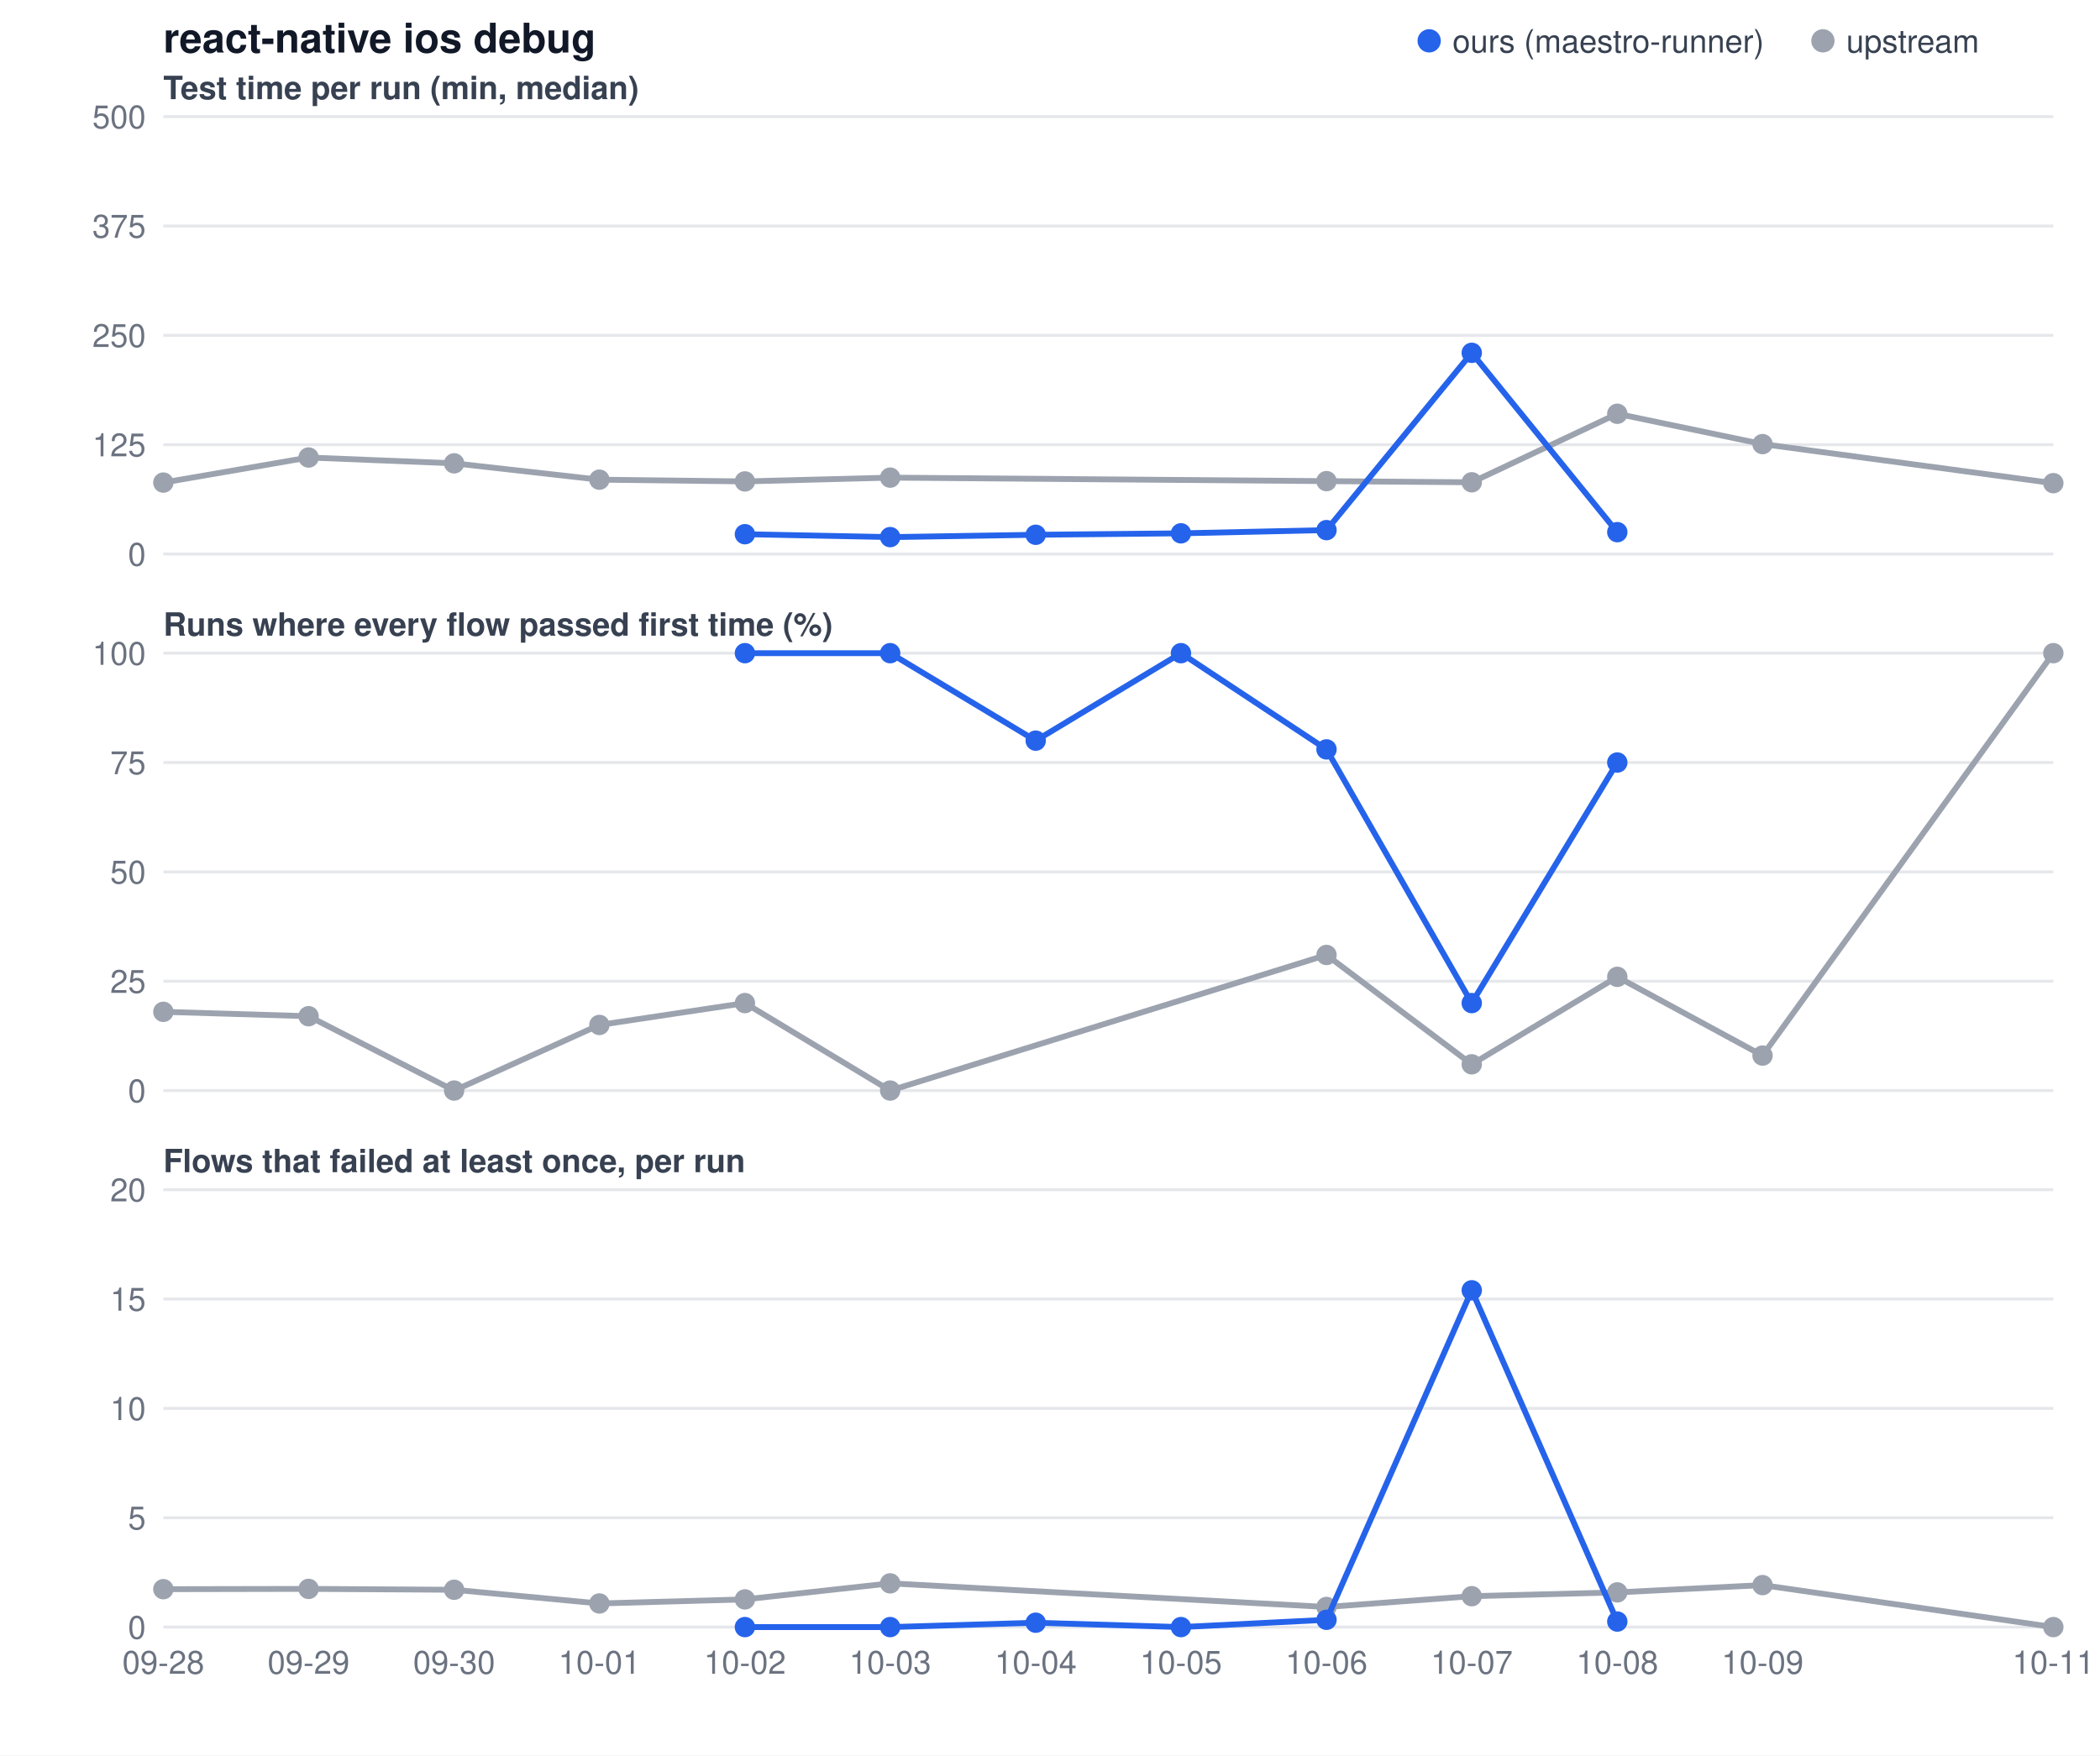
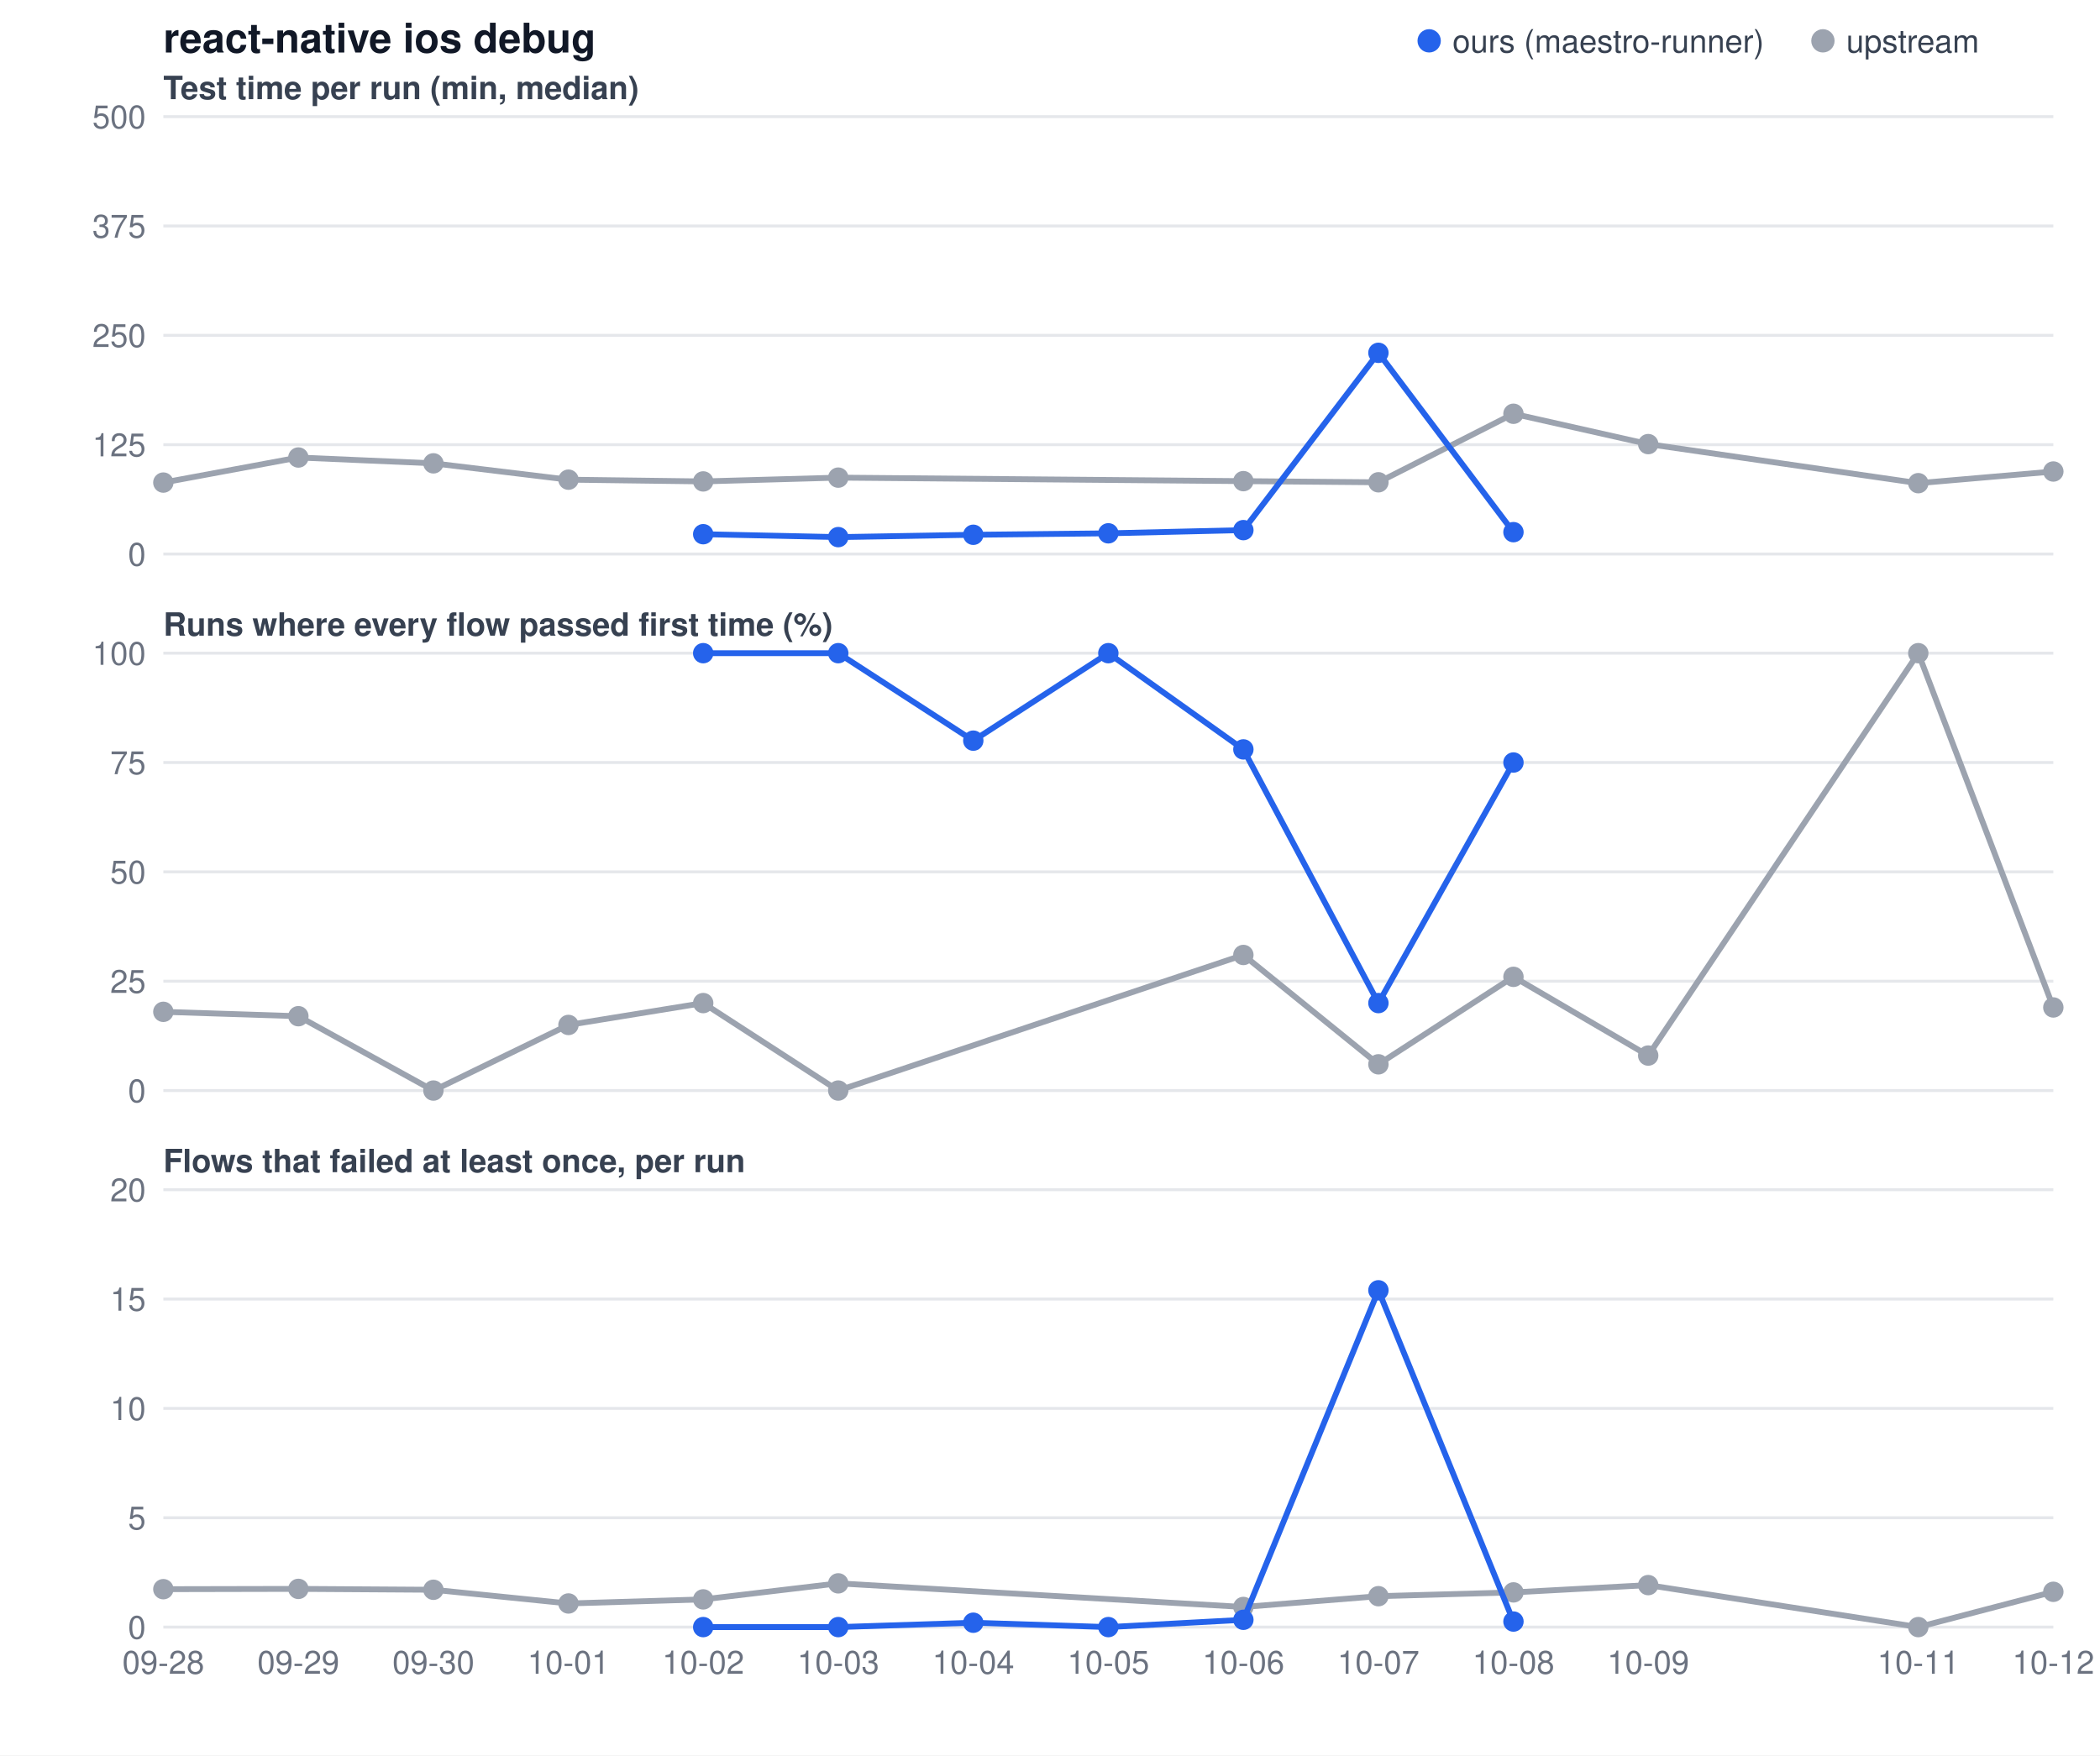
<svg xmlns="http://www.w3.org/2000/svg" width="720" height="602" font-family="-apple-system,Segoe UI,Helvetica,Arial,sans-serif" font-size="11">
  <rect width="100%" height="100%" fill="#ffffff" />
  <text x="56" y="18" font-size="14" font-weight="600" fill="#111827">react-native ios debug</text>
  <circle cx="490" cy="14" r="4" fill="#2563eb" />
  <text x="498" y="18" fill="#374151">ours (maestro-runner)</text>
  <circle cx="625" cy="14" r="4" fill="#9ca3af" />
  <text x="633" y="18" fill="#374151">upstream</text>
  <text x="56" y="34" fill="#374151" font-weight="600">Test time per run (min, median)</text>
  <line x1="56" x2="704" y1="190.0" y2="190.0" stroke="#e5e7eb" />
  <text x="50" y="194.0" text-anchor="end" fill="#6b7280">0</text>
  <line x1="56" x2="704" y1="152.5" y2="152.5" stroke="#e5e7eb" />
  <text x="50" y="156.5" text-anchor="end" fill="#6b7280">125</text>
  <line x1="56" x2="704" y1="115.0" y2="115.0" stroke="#e5e7eb" />
  <text x="50" y="119.0" text-anchor="end" fill="#6b7280">250</text>
  <line x1="56" x2="704" y1="77.5" y2="77.5" stroke="#e5e7eb" />
  <text x="50" y="81.5" text-anchor="end" fill="#6b7280">375</text>
  <line x1="56" x2="704" y1="40.0" y2="40.0" stroke="#e5e7eb" />
  <text x="50" y="44.0" text-anchor="end" fill="#6b7280">500</text>
-   <polyline fill="none" stroke="#9ca3af" stroke-width="2" points="56.0,165.5 105.8,156.9 155.7,158.9 205.5,164.5 255.4,165.1 305.2,163.8 454.8,165.0 504.6,165.4 554.5,141.9 604.3,152.3 704.0,165.7" />
+   <polyline fill="none" stroke="#9ca3af" stroke-width="2" points="56.0,165.5 102.3,156.9 148.6,158.9 194.9,164.5 241.1,165.1 287.4,163.8 426.3,165.0 472.6,165.4 518.9,141.9 565.1,152.3 657.7,165.7 704.0,161.7" />
  <circle cx="56.0" cy="165.5" r="3.5" fill="#9ca3af" />
-   <circle cx="105.8" cy="156.9" r="3.5" fill="#9ca3af" />
-   <circle cx="155.7" cy="158.9" r="3.5" fill="#9ca3af" />
-   <circle cx="205.5" cy="164.5" r="3.5" fill="#9ca3af" />
-   <circle cx="255.4" cy="165.1" r="3.5" fill="#9ca3af" />
-   <circle cx="305.2" cy="163.8" r="3.5" fill="#9ca3af" />
-   <circle cx="454.8" cy="165.0" r="3.5" fill="#9ca3af" />
-   <circle cx="504.6" cy="165.4" r="3.5" fill="#9ca3af" />
-   <circle cx="554.5" cy="141.9" r="3.5" fill="#9ca3af" />
-   <circle cx="604.3" cy="152.3" r="3.5" fill="#9ca3af" />
-   <circle cx="704.0" cy="165.7" r="3.5" fill="#9ca3af" />
-   <polyline fill="none" stroke="#2563eb" stroke-width="2" points="255.4,183.2 305.2,184.2 355.1,183.4 404.9,182.9 454.8,181.8 504.6,121.0 554.5,182.5" />
-   <circle cx="255.4" cy="183.2" r="3.5" fill="#2563eb" />
-   <circle cx="305.2" cy="184.2" r="3.5" fill="#2563eb" />
-   <circle cx="355.1" cy="183.4" r="3.5" fill="#2563eb" />
-   <circle cx="404.9" cy="182.9" r="3.5" fill="#2563eb" />
-   <circle cx="454.8" cy="181.8" r="3.5" fill="#2563eb" />
-   <circle cx="504.6" cy="121.0" r="3.5" fill="#2563eb" />
-   <circle cx="554.5" cy="182.5" r="3.5" fill="#2563eb" />
+   <circle cx="102.3" cy="156.9" r="3.5" fill="#9ca3af" />
+   <circle cx="148.6" cy="158.9" r="3.5" fill="#9ca3af" />
+   <circle cx="194.9" cy="164.5" r="3.5" fill="#9ca3af" />
+   <circle cx="241.1" cy="165.1" r="3.5" fill="#9ca3af" />
+   <circle cx="287.4" cy="163.8" r="3.5" fill="#9ca3af" />
+   <circle cx="426.3" cy="165.0" r="3.5" fill="#9ca3af" />
+   <circle cx="472.6" cy="165.4" r="3.5" fill="#9ca3af" />
+   <circle cx="518.9" cy="141.9" r="3.5" fill="#9ca3af" />
+   <circle cx="565.1" cy="152.3" r="3.5" fill="#9ca3af" />
+   <circle cx="657.7" cy="165.7" r="3.5" fill="#9ca3af" />
+   <circle cx="704.0" cy="161.7" r="3.5" fill="#9ca3af" />
+   <polyline fill="none" stroke="#2563eb" stroke-width="2" points="241.1,183.2 287.4,184.2 333.7,183.4 380.0,182.9 426.3,181.8 472.6,121.0 518.9,182.5" />
+   <circle cx="241.1" cy="183.2" r="3.5" fill="#2563eb" />
+   <circle cx="287.4" cy="184.2" r="3.5" fill="#2563eb" />
+   <circle cx="333.7" cy="183.4" r="3.5" fill="#2563eb" />
+   <circle cx="380.0" cy="182.9" r="3.5" fill="#2563eb" />
+   <circle cx="426.3" cy="181.8" r="3.5" fill="#2563eb" />
+   <circle cx="472.6" cy="121.0" r="3.5" fill="#2563eb" />
+   <circle cx="518.9" cy="182.5" r="3.5" fill="#2563eb" />
  <text x="56" y="218" fill="#374151" font-weight="600">Runs where every flow passed first time (%)</text>
  <line x1="56" x2="704" y1="374.0" y2="374.0" stroke="#e5e7eb" />
  <text x="50" y="378.0" text-anchor="end" fill="#6b7280">0</text>
  <line x1="56" x2="704" y1="336.5" y2="336.5" stroke="#e5e7eb" />
  <text x="50" y="340.5" text-anchor="end" fill="#6b7280">25</text>
  <line x1="56" x2="704" y1="299.0" y2="299.0" stroke="#e5e7eb" />
  <text x="50" y="303.0" text-anchor="end" fill="#6b7280">50</text>
  <line x1="56" x2="704" y1="261.5" y2="261.5" stroke="#e5e7eb" />
  <text x="50" y="265.5" text-anchor="end" fill="#6b7280">75</text>
  <line x1="56" x2="704" y1="224.0" y2="224.0" stroke="#e5e7eb" />
  <text x="50" y="228.0" text-anchor="end" fill="#6b7280">100</text>
-   <polyline fill="none" stroke="#9ca3af" stroke-width="2" points="56.0,347.0 105.8,348.5 155.7,374.0 205.5,351.5 255.4,344.0 305.2,374.0 454.8,327.5 504.6,365.0 554.5,335.0 604.3,362.0 704.0,224.0" />
+   <polyline fill="none" stroke="#9ca3af" stroke-width="2" points="56.0,347.0 102.3,348.5 148.6,374.0 194.9,351.5 241.1,344.0 287.4,374.0 426.3,327.5 472.6,365.0 518.9,335.0 565.1,362.0 657.7,224.0 704.0,345.5" />
  <circle cx="56.0" cy="347.0" r="3.5" fill="#9ca3af" />
-   <circle cx="105.8" cy="348.5" r="3.5" fill="#9ca3af" />
-   <circle cx="155.7" cy="374.0" r="3.5" fill="#9ca3af" />
-   <circle cx="205.5" cy="351.5" r="3.5" fill="#9ca3af" />
-   <circle cx="255.4" cy="344.0" r="3.5" fill="#9ca3af" />
-   <circle cx="305.2" cy="374.0" r="3.5" fill="#9ca3af" />
-   <circle cx="454.8" cy="327.5" r="3.5" fill="#9ca3af" />
-   <circle cx="504.6" cy="365.0" r="3.5" fill="#9ca3af" />
-   <circle cx="554.5" cy="335.0" r="3.5" fill="#9ca3af" />
-   <circle cx="604.3" cy="362.0" r="3.5" fill="#9ca3af" />
-   <circle cx="704.0" cy="224.0" r="3.5" fill="#9ca3af" />
-   <polyline fill="none" stroke="#2563eb" stroke-width="2" points="255.4,224.0 305.2,224.0 355.1,254.0 404.9,224.0 454.8,257.0 504.6,344.0 554.5,261.5" />
-   <circle cx="255.4" cy="224.0" r="3.5" fill="#2563eb" />
-   <circle cx="305.2" cy="224.0" r="3.5" fill="#2563eb" />
-   <circle cx="355.1" cy="254.0" r="3.5" fill="#2563eb" />
-   <circle cx="404.9" cy="224.0" r="3.5" fill="#2563eb" />
-   <circle cx="454.8" cy="257.0" r="3.5" fill="#2563eb" />
-   <circle cx="504.6" cy="344.0" r="3.5" fill="#2563eb" />
-   <circle cx="554.5" cy="261.5" r="3.5" fill="#2563eb" />
+   <circle cx="102.3" cy="348.5" r="3.5" fill="#9ca3af" />
+   <circle cx="148.6" cy="374.0" r="3.5" fill="#9ca3af" />
+   <circle cx="194.9" cy="351.5" r="3.5" fill="#9ca3af" />
+   <circle cx="241.1" cy="344.0" r="3.5" fill="#9ca3af" />
+   <circle cx="287.4" cy="374.0" r="3.5" fill="#9ca3af" />
+   <circle cx="426.3" cy="327.5" r="3.5" fill="#9ca3af" />
+   <circle cx="472.6" cy="365.0" r="3.5" fill="#9ca3af" />
+   <circle cx="518.9" cy="335.0" r="3.5" fill="#9ca3af" />
+   <circle cx="565.1" cy="362.0" r="3.5" fill="#9ca3af" />
+   <circle cx="657.7" cy="224.0" r="3.5" fill="#9ca3af" />
+   <circle cx="704.0" cy="345.5" r="3.5" fill="#9ca3af" />
+   <polyline fill="none" stroke="#2563eb" stroke-width="2" points="241.1,224.0 287.4,224.0 333.7,254.0 380.0,224.0 426.3,257.0 472.6,344.0 518.9,261.5" />
+   <circle cx="241.1" cy="224.0" r="3.5" fill="#2563eb" />
+   <circle cx="287.4" cy="224.0" r="3.5" fill="#2563eb" />
+   <circle cx="333.7" cy="254.0" r="3.5" fill="#2563eb" />
+   <circle cx="380.0" cy="224.0" r="3.5" fill="#2563eb" />
+   <circle cx="426.3" cy="257.0" r="3.5" fill="#2563eb" />
+   <circle cx="472.6" cy="344.0" r="3.5" fill="#2563eb" />
+   <circle cx="518.9" cy="261.5" r="3.5" fill="#2563eb" />
  <text x="56" y="402" fill="#374151" font-weight="600">Flows that failed at least once, per run</text>
  <line x1="56" x2="704" y1="558.0" y2="558.0" stroke="#e5e7eb" />
  <text x="50" y="562.0" text-anchor="end" fill="#6b7280">0</text>
  <line x1="56" x2="704" y1="520.5" y2="520.5" stroke="#e5e7eb" />
  <text x="50" y="524.5" text-anchor="end" fill="#6b7280">5</text>
  <line x1="56" x2="704" y1="483.0" y2="483.0" stroke="#e5e7eb" />
  <text x="50" y="487.0" text-anchor="end" fill="#6b7280">10</text>
  <line x1="56" x2="704" y1="445.5" y2="445.5" stroke="#e5e7eb" />
  <text x="50" y="449.5" text-anchor="end" fill="#6b7280">15</text>
  <line x1="56" x2="704" y1="408.0" y2="408.0" stroke="#e5e7eb" />
  <text x="50" y="412.0" text-anchor="end" fill="#6b7280">20</text>
-   <polyline fill="none" stroke="#9ca3af" stroke-width="2" points="56.0,545.0 105.8,544.9 155.7,545.2 205.5,549.9 255.4,548.5 305.2,543.0 454.8,551.1 504.6,547.4 554.5,546.1 604.3,543.6 704.0,558.0" />
+   <polyline fill="none" stroke="#9ca3af" stroke-width="2" points="56.0,545.0 102.3,544.9 148.6,545.2 194.9,549.9 241.1,548.5 287.4,543.0 426.3,551.1 472.6,547.4 518.9,546.1 565.1,543.6 657.7,558.0 704.0,545.9" />
  <circle cx="56.0" cy="545.0" r="3.5" fill="#9ca3af" />
-   <circle cx="105.8" cy="544.9" r="3.5" fill="#9ca3af" />
-   <circle cx="155.7" cy="545.2" r="3.5" fill="#9ca3af" />
-   <circle cx="205.5" cy="549.9" r="3.5" fill="#9ca3af" />
-   <circle cx="255.4" cy="548.5" r="3.5" fill="#9ca3af" />
-   <circle cx="305.2" cy="543.0" r="3.5" fill="#9ca3af" />
-   <circle cx="454.8" cy="551.1" r="3.5" fill="#9ca3af" />
-   <circle cx="504.6" cy="547.4" r="3.5" fill="#9ca3af" />
-   <circle cx="554.5" cy="546.1" r="3.5" fill="#9ca3af" />
-   <circle cx="604.3" cy="543.6" r="3.5" fill="#9ca3af" />
-   <circle cx="704.0" cy="558.0" r="3.5" fill="#9ca3af" />
-   <polyline fill="none" stroke="#2563eb" stroke-width="2" points="255.4,558.0 305.2,558.0 355.1,556.5 404.9,558.0 454.8,555.5 504.6,442.5 554.5,556.1" />
-   <circle cx="255.4" cy="558.0" r="3.5" fill="#2563eb" />
-   <circle cx="305.2" cy="558.0" r="3.5" fill="#2563eb" />
-   <circle cx="355.1" cy="556.5" r="3.5" fill="#2563eb" />
-   <circle cx="404.9" cy="558.0" r="3.5" fill="#2563eb" />
-   <circle cx="454.8" cy="555.5" r="3.5" fill="#2563eb" />
-   <circle cx="504.6" cy="442.5" r="3.5" fill="#2563eb" />
-   <circle cx="554.5" cy="556.1" r="3.5" fill="#2563eb" />
+   <circle cx="102.3" cy="544.9" r="3.5" fill="#9ca3af" />
+   <circle cx="148.6" cy="545.2" r="3.5" fill="#9ca3af" />
+   <circle cx="194.9" cy="549.9" r="3.5" fill="#9ca3af" />
+   <circle cx="241.1" cy="548.5" r="3.5" fill="#9ca3af" />
+   <circle cx="287.4" cy="543.0" r="3.5" fill="#9ca3af" />
+   <circle cx="426.3" cy="551.1" r="3.5" fill="#9ca3af" />
+   <circle cx="472.6" cy="547.4" r="3.5" fill="#9ca3af" />
+   <circle cx="518.9" cy="546.1" r="3.5" fill="#9ca3af" />
+   <circle cx="565.1" cy="543.6" r="3.5" fill="#9ca3af" />
+   <circle cx="657.7" cy="558.0" r="3.5" fill="#9ca3af" />
+   <circle cx="704.0" cy="545.9" r="3.5" fill="#9ca3af" />
+   <polyline fill="none" stroke="#2563eb" stroke-width="2" points="241.1,558.0 287.4,558.0 333.7,556.5 380.0,558.0 426.3,555.5 472.6,442.5 518.9,556.1" />
+   <circle cx="241.1" cy="558.0" r="3.5" fill="#2563eb" />
+   <circle cx="287.4" cy="558.0" r="3.5" fill="#2563eb" />
+   <circle cx="333.7" cy="556.5" r="3.5" fill="#2563eb" />
+   <circle cx="380.0" cy="558.0" r="3.5" fill="#2563eb" />
+   <circle cx="426.3" cy="555.5" r="3.5" fill="#2563eb" />
+   <circle cx="472.6" cy="442.5" r="3.5" fill="#2563eb" />
+   <circle cx="518.9" cy="556.1" r="3.5" fill="#2563eb" />
  <text x="56.0" y="574" text-anchor="middle" fill="#6b7280">09-28</text>
-   <text x="105.8" y="574" text-anchor="middle" fill="#6b7280">09-29</text>
-   <text x="155.7" y="574" text-anchor="middle" fill="#6b7280">09-30</text>
-   <text x="205.5" y="574" text-anchor="middle" fill="#6b7280">10-01</text>
-   <text x="255.4" y="574" text-anchor="middle" fill="#6b7280">10-02</text>
-   <text x="305.2" y="574" text-anchor="middle" fill="#6b7280">10-03</text>
-   <text x="355.1" y="574" text-anchor="middle" fill="#6b7280">10-04</text>
-   <text x="404.9" y="574" text-anchor="middle" fill="#6b7280">10-05</text>
-   <text x="454.8" y="574" text-anchor="middle" fill="#6b7280">10-06</text>
-   <text x="504.6" y="574" text-anchor="middle" fill="#6b7280">10-07</text>
-   <text x="554.5" y="574" text-anchor="middle" fill="#6b7280">10-08</text>
-   <text x="604.3" y="574" text-anchor="middle" fill="#6b7280">10-09</text>
-   <text x="704.0" y="574" text-anchor="middle" fill="#6b7280">10-11</text>
+   <text x="102.3" y="574" text-anchor="middle" fill="#6b7280">09-29</text>
+   <text x="148.6" y="574" text-anchor="middle" fill="#6b7280">09-30</text>
+   <text x="194.9" y="574" text-anchor="middle" fill="#6b7280">10-01</text>
+   <text x="241.1" y="574" text-anchor="middle" fill="#6b7280">10-02</text>
+   <text x="287.4" y="574" text-anchor="middle" fill="#6b7280">10-03</text>
+   <text x="333.7" y="574" text-anchor="middle" fill="#6b7280">10-04</text>
+   <text x="380.0" y="574" text-anchor="middle" fill="#6b7280">10-05</text>
+   <text x="426.3" y="574" text-anchor="middle" fill="#6b7280">10-06</text>
+   <text x="472.6" y="574" text-anchor="middle" fill="#6b7280">10-07</text>
+   <text x="518.9" y="574" text-anchor="middle" fill="#6b7280">10-08</text>
+   <text x="565.1" y="574" text-anchor="middle" fill="#6b7280">10-09</text>
+   <text x="657.7" y="574" text-anchor="middle" fill="#6b7280">10-11</text>
+   <text x="704.0" y="574" text-anchor="middle" fill="#6b7280">10-12</text>
</svg>
